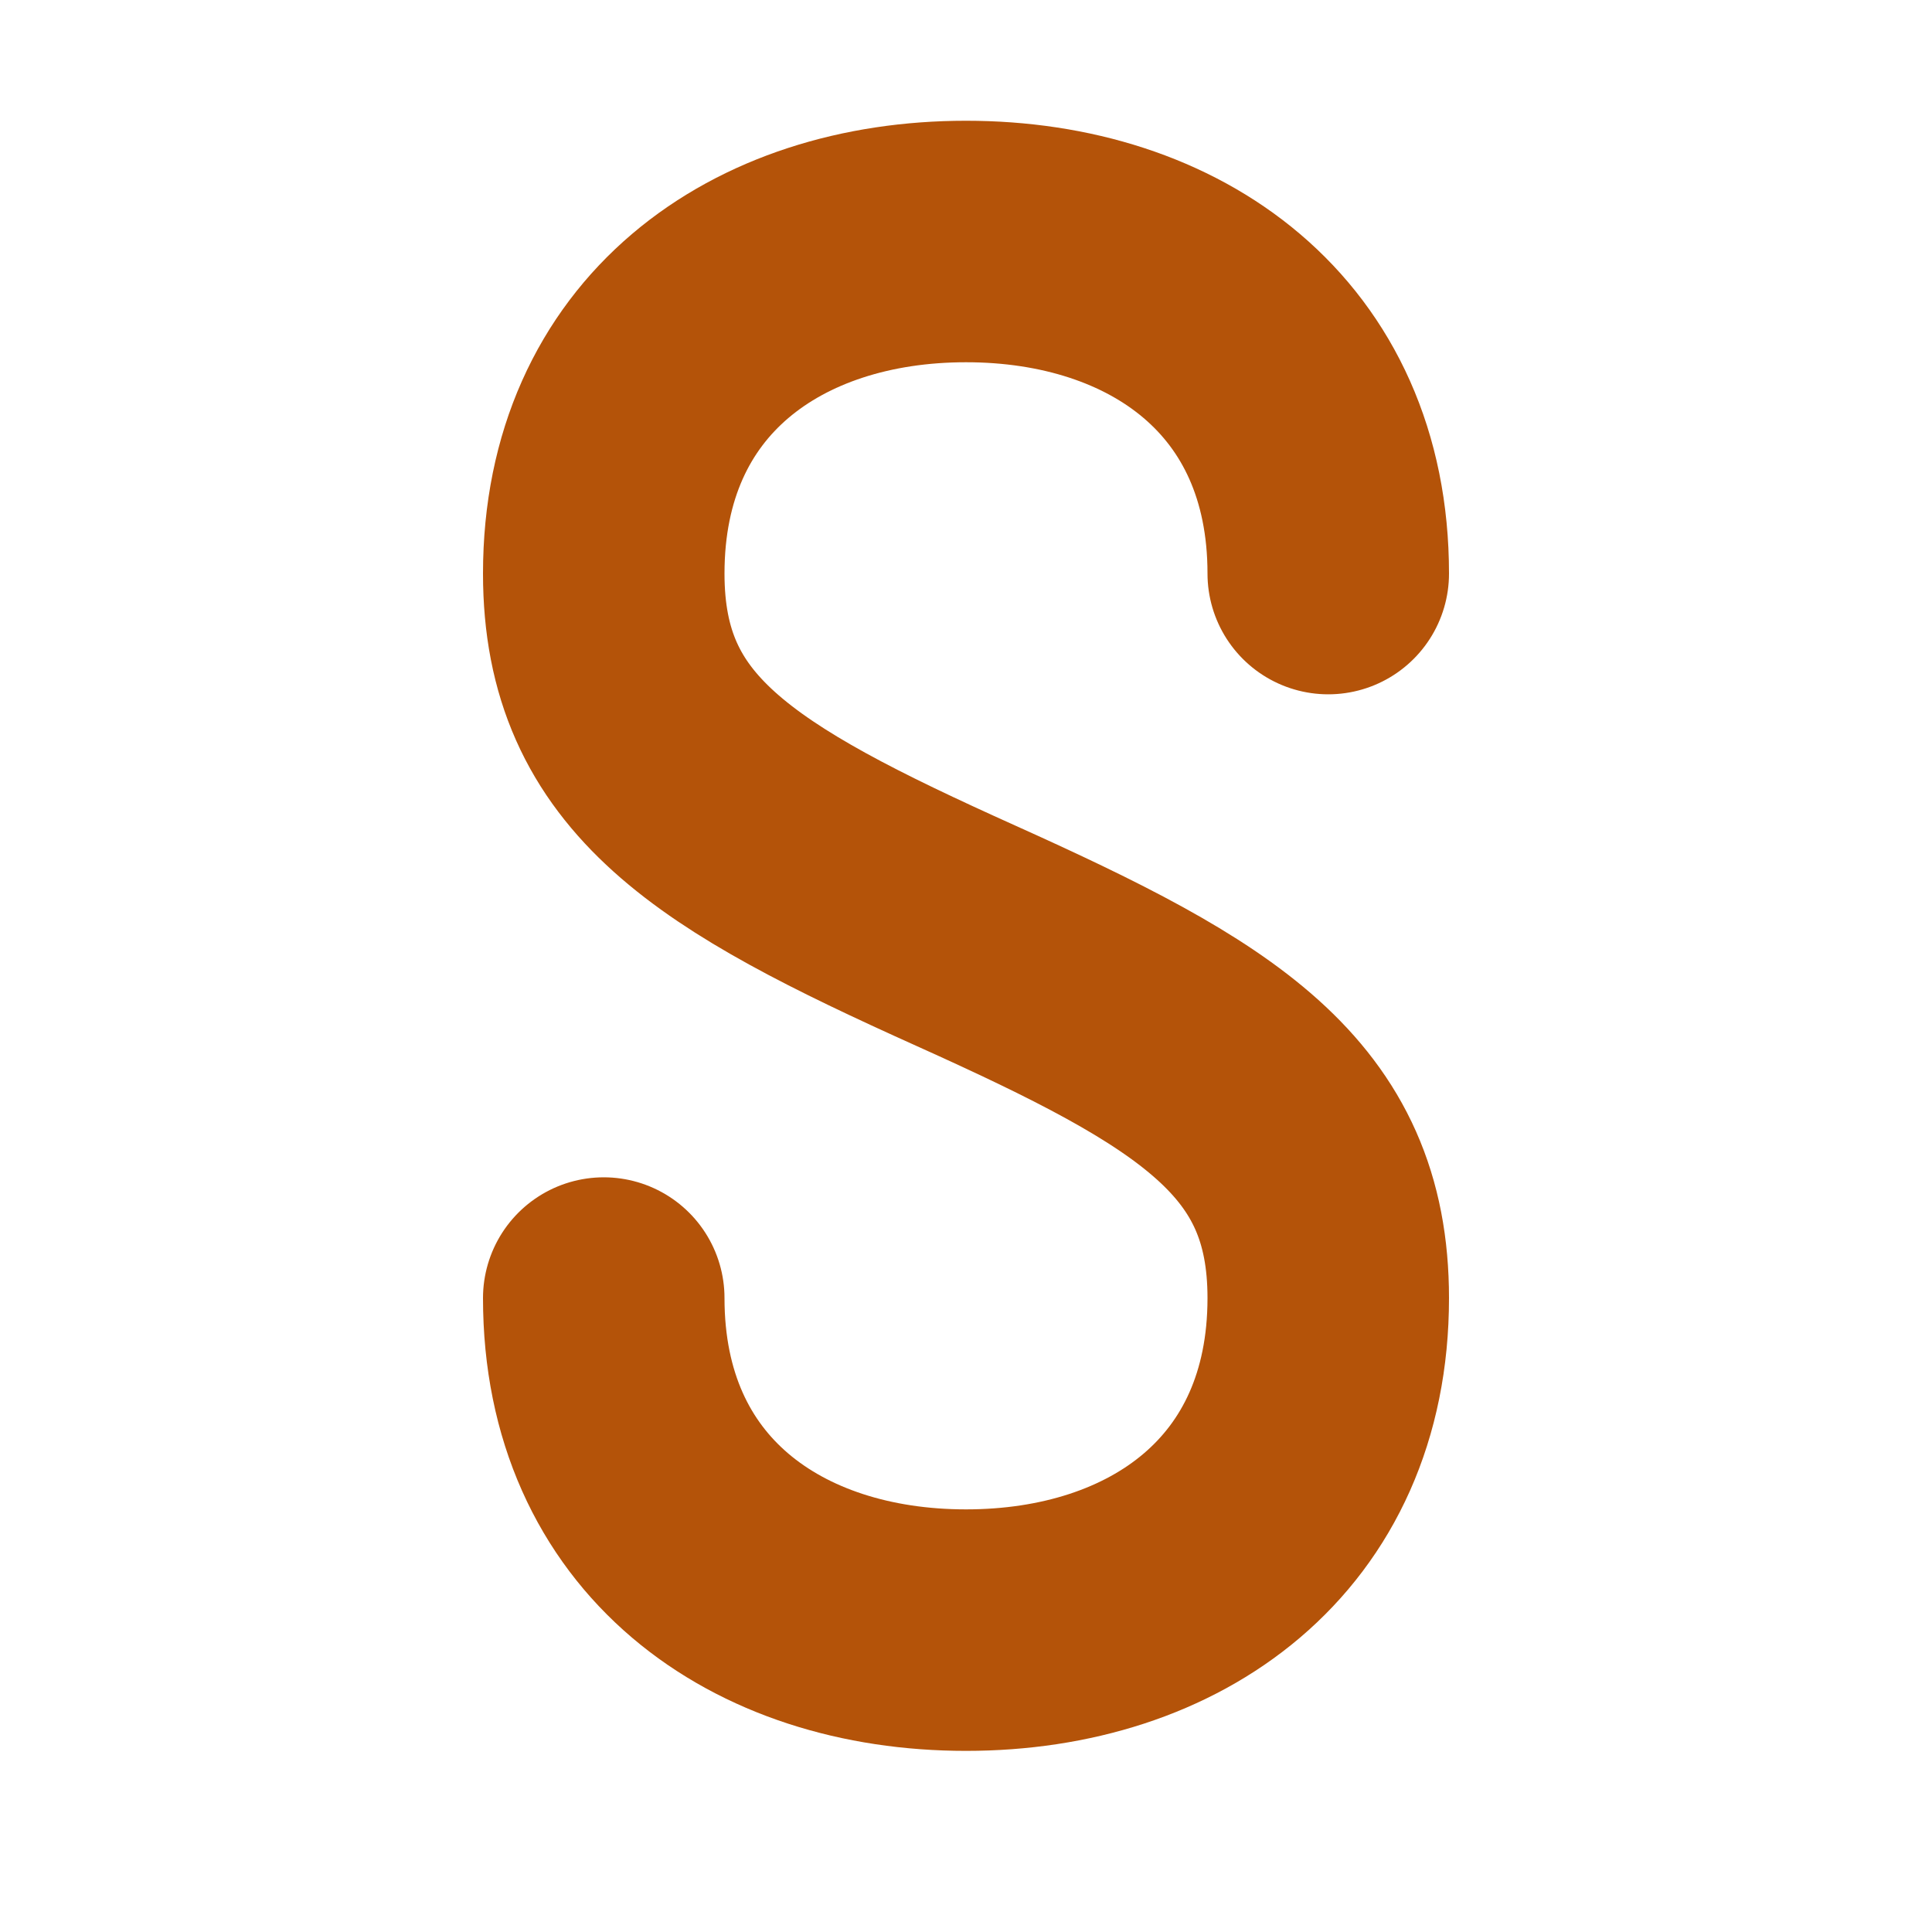
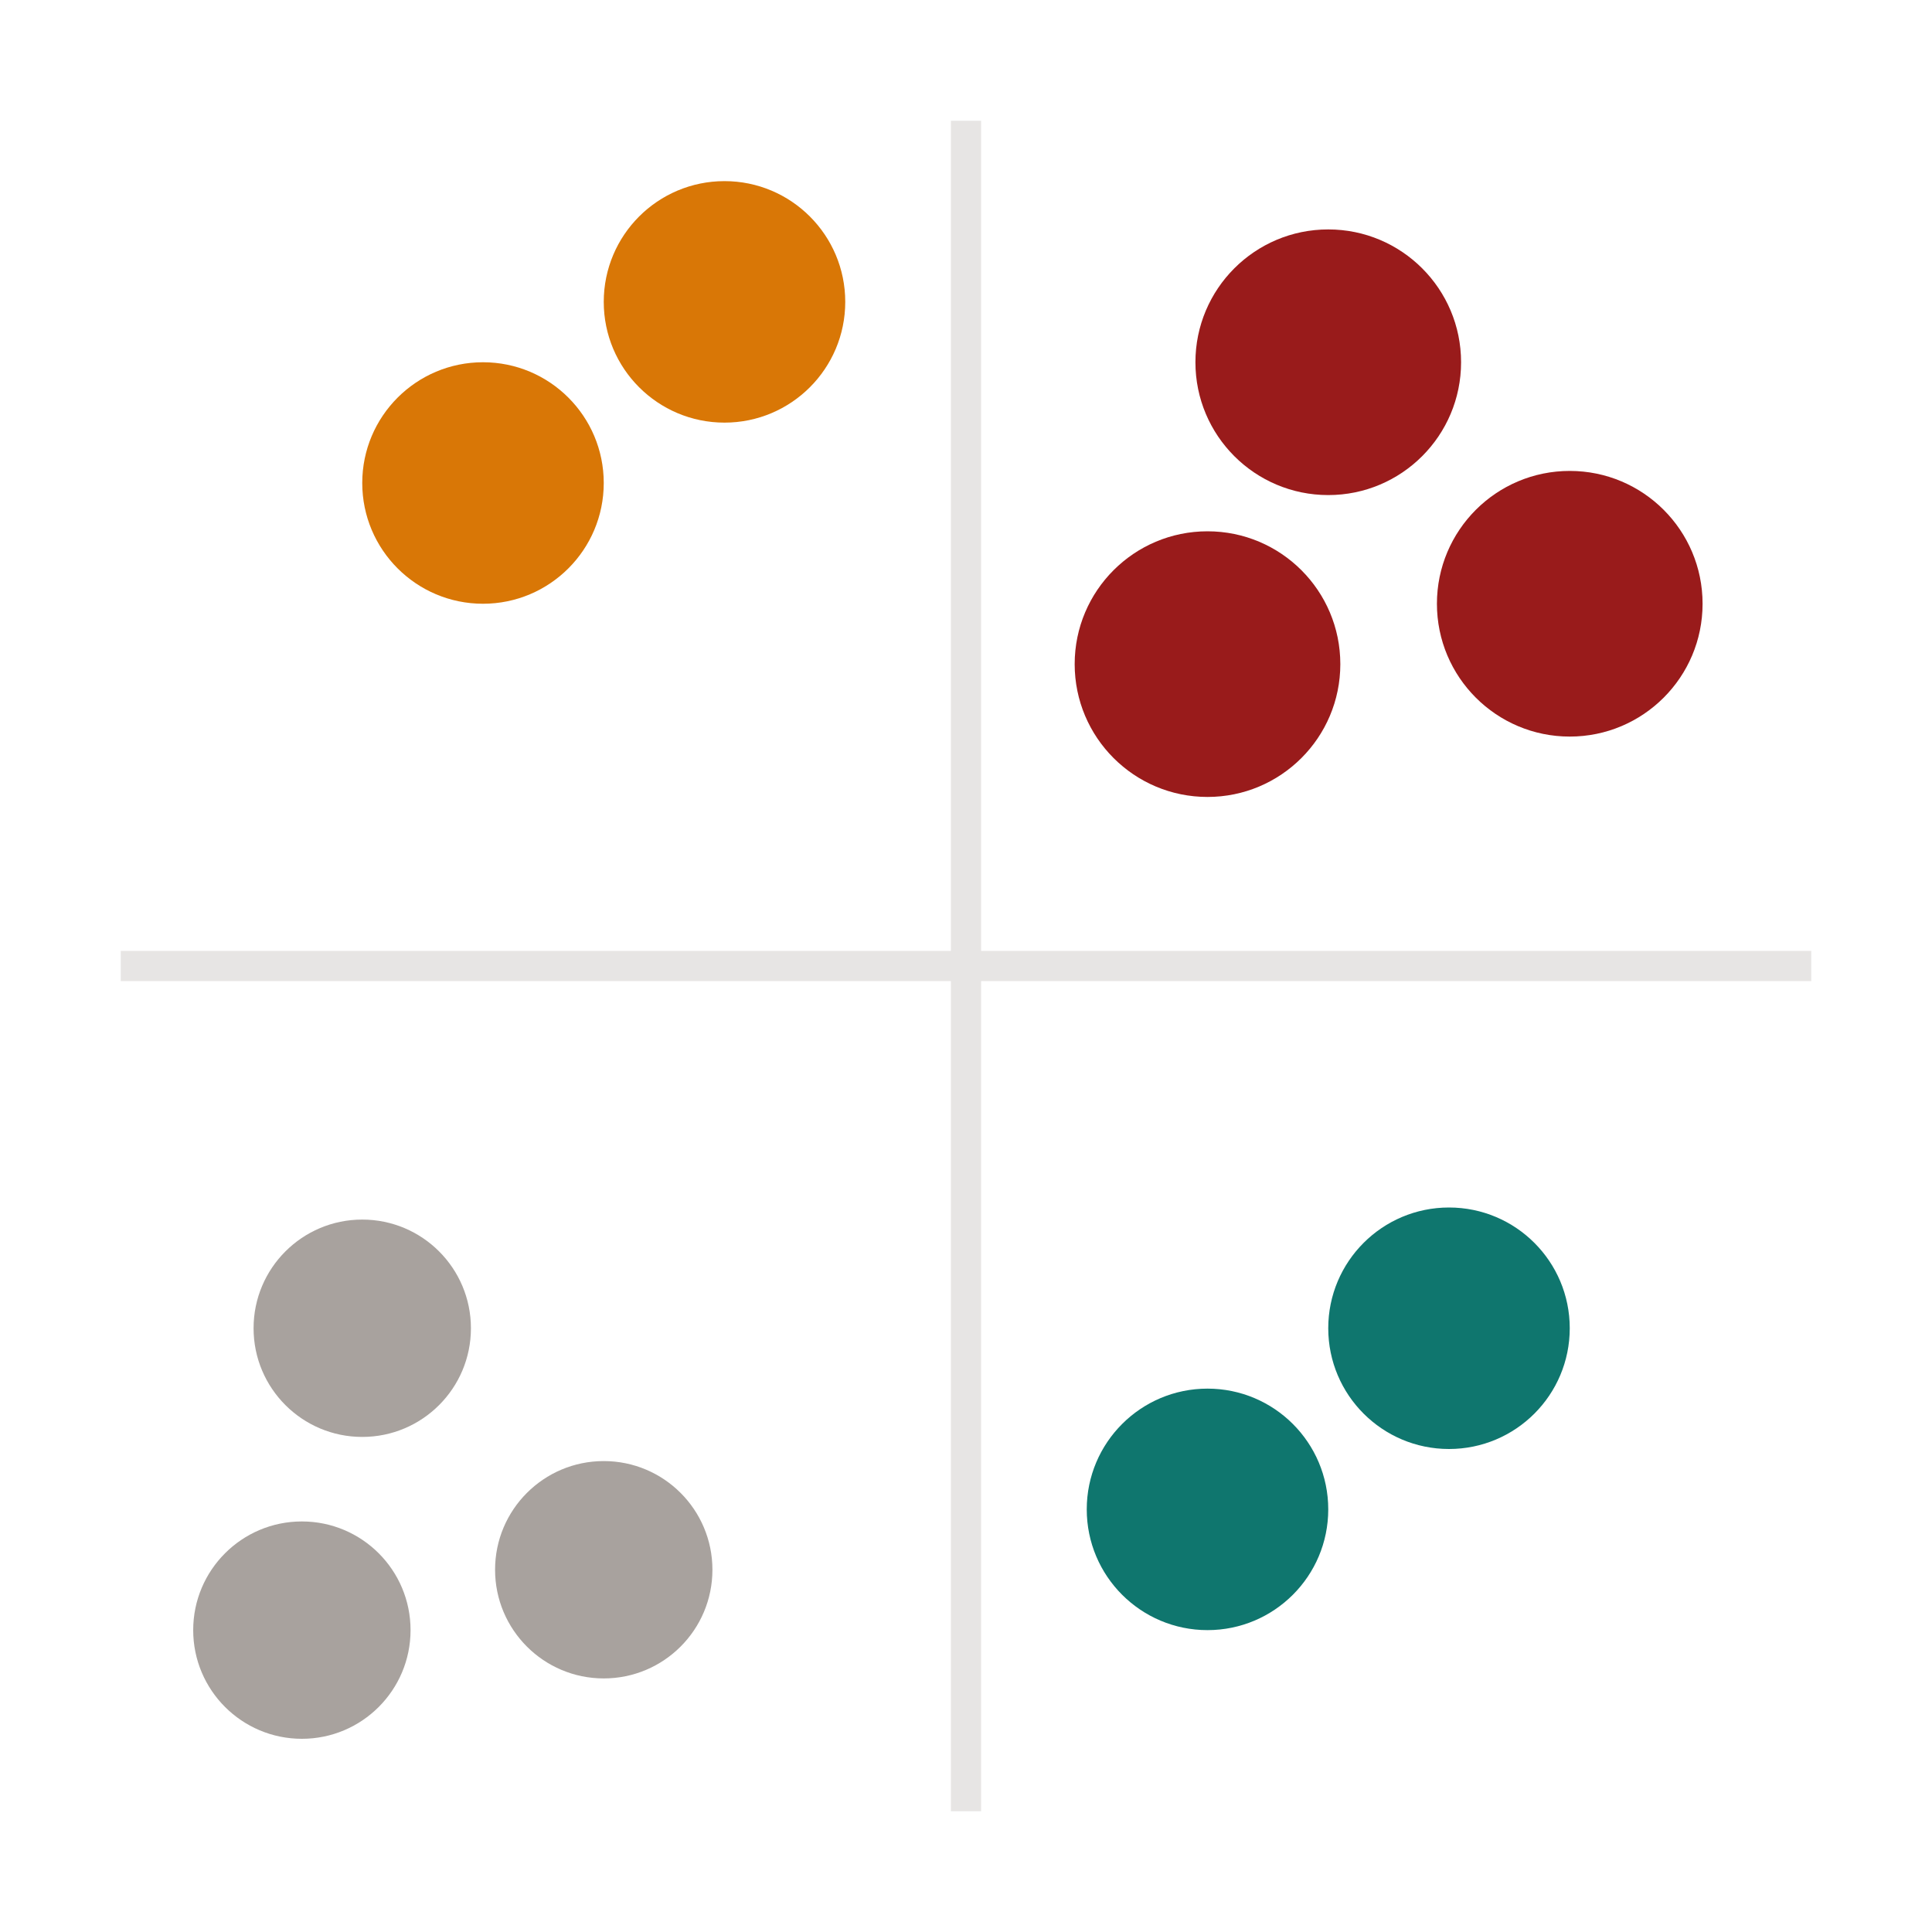
<svg xmlns="http://www.w3.org/2000/svg" width="32" height="32" viewBox="0 0 32 32">
-   <path d="M22 9.5c0-3.6-2.7-5.5-6-5.5s-6 1.9-6 5.5c0 3 2 4.2 6 6s6 3 6 6c0 3.6-2.7 5.5-6 5.5s-6-1.9-6-5.5" fill="none" stroke="#B45309" stroke-width="4" stroke-linecap="round" />
+   <line x1="16" y1="2" x2="16" y2="30" stroke="#E7E5E4" stroke-width="0.5" />
+   <line x1="2" y1="16" x2="30" y2="16" stroke="#E7E5E4" stroke-width="0.5" />
+   <circle cx="22" cy="6" r="2.2" fill="#991B1B" />
+   <circle cx="26" cy="10" r="2.2" fill="#991B1B" />
+   <circle cx="20" cy="11" r="2.2" fill="#991B1B" />
+   <circle cx="8" cy="8" r="2" fill="#D97706" />
+   <circle cx="12" cy="5" r="2" fill="#D97706" />
+   <circle cx="24" cy="22" r="2" fill="#0F766E" />
+   <circle cx="20" cy="25" r="2" fill="#0F766E" />
+   <circle cx="6" cy="22" r="1.8" fill="#A8A29E" />
+   <circle cx="10" cy="26" r="1.8" fill="#A8A29E" />
+   <circle cx="5" cy="27" r="1.8" fill="#A8A29E" />
</svg>
